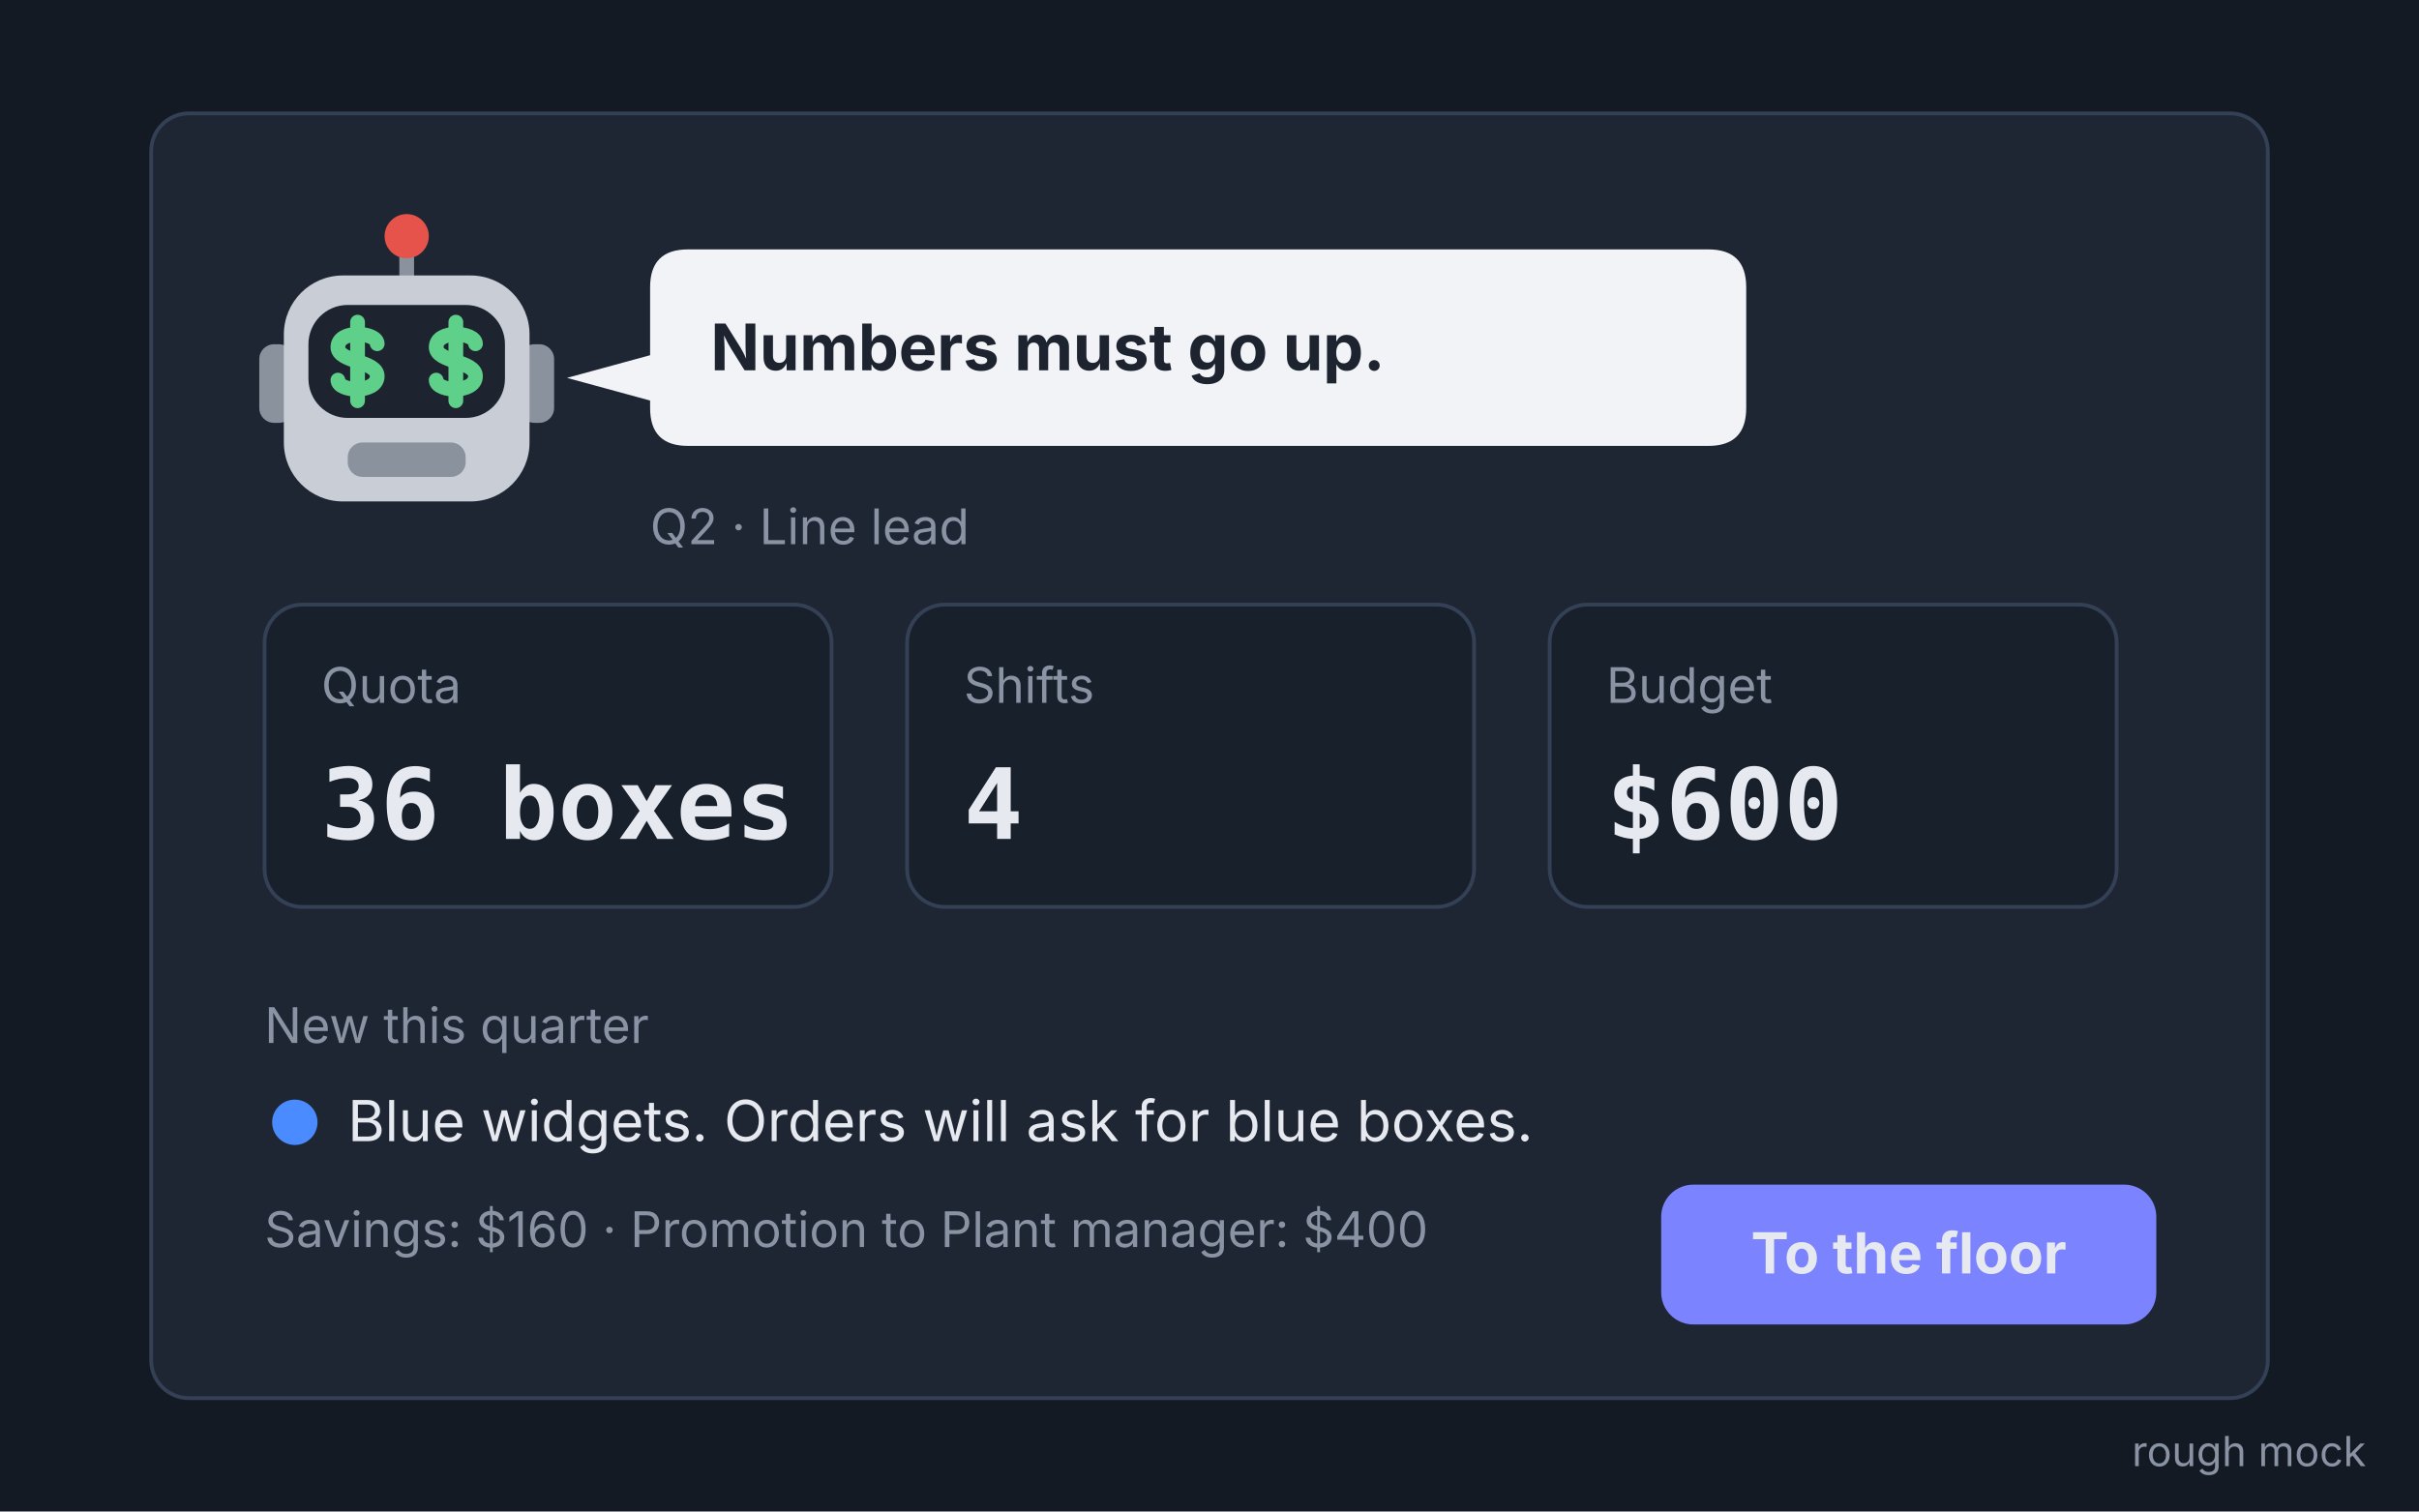
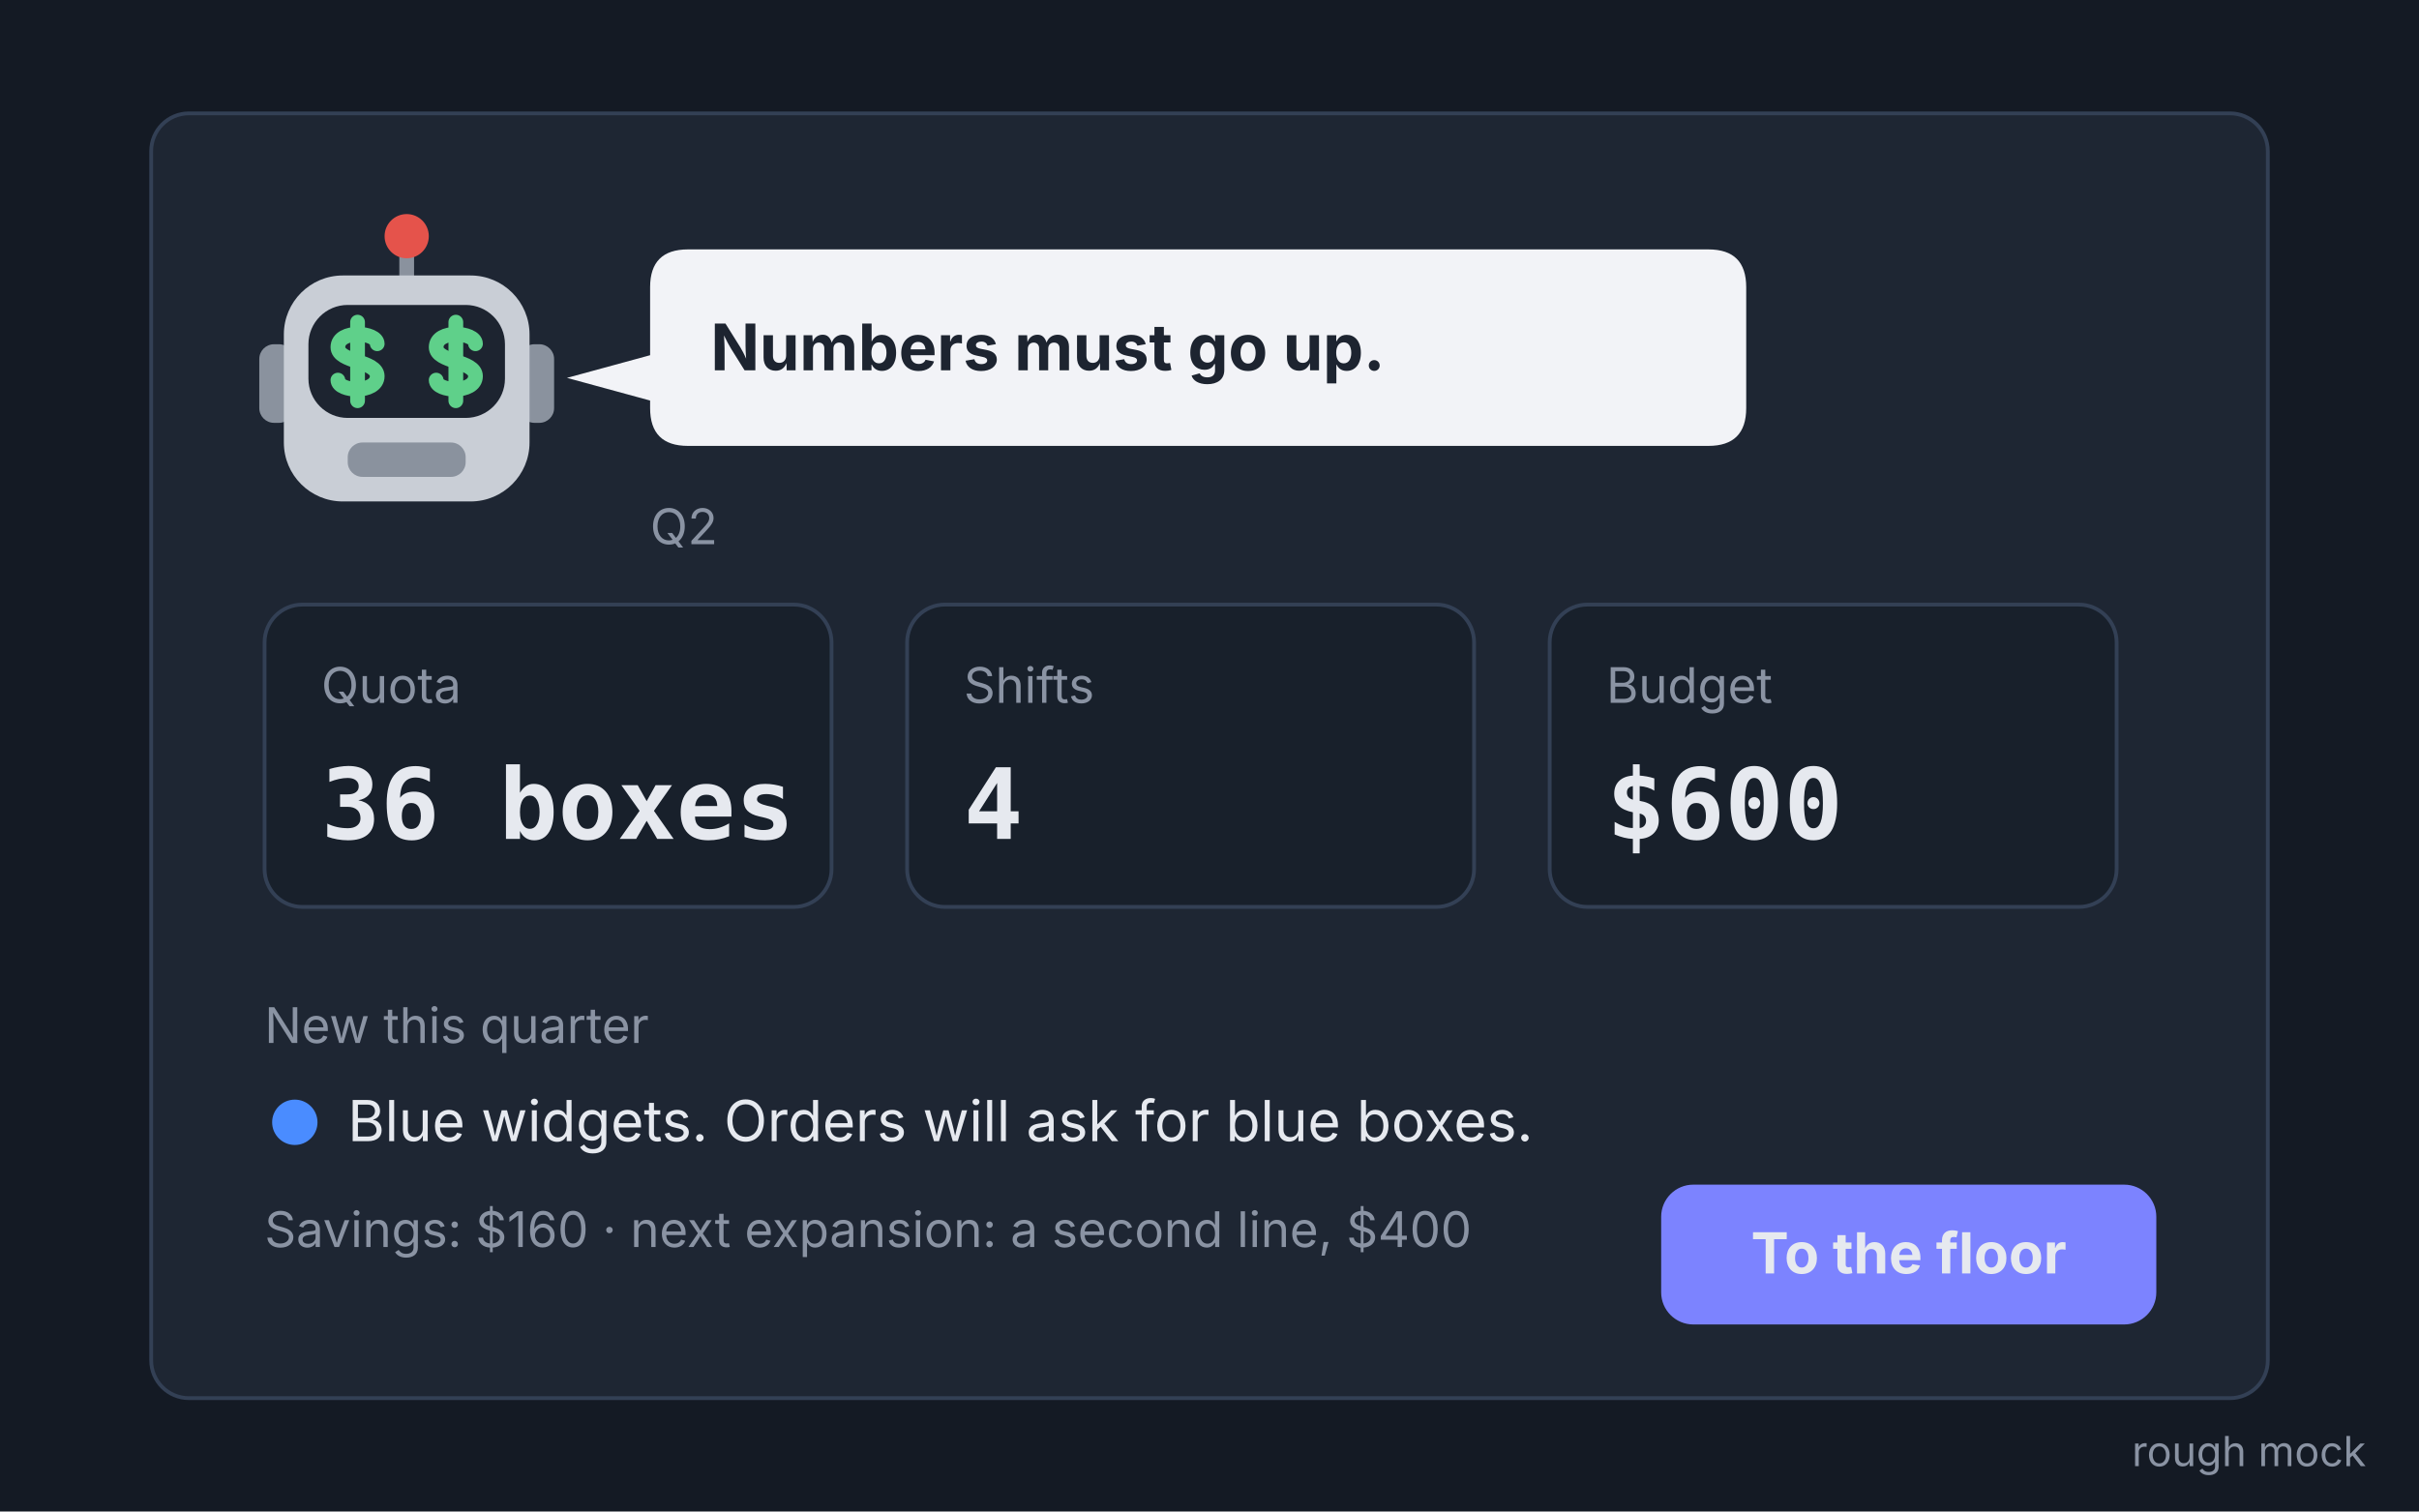
<svg xmlns="http://www.w3.org/2000/svg" viewBox="0 0 640 400" width="640" height="400">
  <rect width="640" height="400" fill="#141a24" />
  <rect x="40" y="30" width="560" height="340" rx="10" fill="#1e2633" stroke="#334055" />
  <g transform="translate(66 56) scale(1.3)">
    <line x1="32" y1="4" x2="32" y2="14" stroke="#8a929e" stroke-width="3" />
    <circle cx="32" cy="5" r="4.5" fill="#e5534b" />
    <rect x="2" y="27" width="7" height="16" rx="3" fill="#8a929e" />
    <rect x="55" y="27" width="7" height="16" rx="3" fill="#8a929e" />
    <rect x="7" y="13" width="50" height="46" rx="12" fill="#c9ced6" />
    <rect x="12" y="19" width="40" height="23" rx="8" fill="#1d2430" />
    <g transform="translate(22 30.5)" fill="none" stroke="#5fd08a" stroke-width="3" stroke-linecap="round">
      <path d="M4 -3.6C4 -6 -4 -6.6 -4 -2.9C-4 0.2 4 -0.2 4 3C4 6.6 -4 6.2 -4 3.8" />
      <path d="M0 -8V8" />
    </g>
    <g transform="translate(42 30.5)" fill="none" stroke="#5fd08a" stroke-width="3" stroke-linecap="round">
      <path d="M4 -3.6C4 -6 -4 -6.6 -4 -2.9C-4 0.2 4 -0.2 4 3C4 6.6 -4 6.2 -4 3.8" />
      <path d="M0 -8V8" />
    </g>
    <rect x="20" y="47" width="24" height="7" rx="3" fill="#8a929e" />
  </g>
-   <text x="172" y="144" font-size="13" fill="#8a93a3" font-weight="400" text-anchor="start" font-family="system-ui,-apple-system,sans-serif">Q2 · Line lead</text>
+   <text x="172" y="144" font-size="13" fill="#8a93a3" font-weight="400" text-anchor="start" font-family="system-ui,-apple-system,sans-serif">Q2</text>
  <path d="M182 66 H452 Q462 66 462 76 V108 Q462 118 452 118 H182 Q172 118 172 108 V106 L150 100 L172 94 V76 Q172 66 182 66 Z" fill="#f2f3f7" />
  <text x="188" y="98" font-size="17" fill="#1d2430" font-weight="700" text-anchor="start" font-family="system-ui,-apple-system,sans-serif">Numbers must go up.</text>
  <rect x="70" y="160" width="150" height="80" rx="10" fill="#18202b" stroke="#334055" />
  <text x="85" y="186" font-size="13" fill="#8a93a3" font-weight="400" text-anchor="start" font-family="system-ui,-apple-system,sans-serif">Quota</text>
  <text x="85" y="222" font-size="26" fill="#e6e9ef" font-weight="700" text-anchor="start" font-family="ui-monospace,Menlo,monospace">36 boxes</text>
  <rect x="240" y="160" width="150" height="80" rx="10" fill="#18202b" stroke="#334055" />
  <text x="255" y="186" font-size="13" fill="#8a93a3" font-weight="400" text-anchor="start" font-family="system-ui,-apple-system,sans-serif">Shifts</text>
  <text x="255" y="222" font-size="26" fill="#e6e9ef" font-weight="700" text-anchor="start" font-family="ui-monospace,Menlo,monospace">4</text>
  <rect x="410" y="160" width="150" height="80" rx="10" fill="#18202b" stroke="#334055" />
  <text x="425" y="186" font-size="13" fill="#8a93a3" font-weight="400" text-anchor="start" font-family="system-ui,-apple-system,sans-serif">Budget</text>
  <text x="425" y="222" font-size="26" fill="#e6e9ef" font-weight="700" text-anchor="start" font-family="ui-monospace,Menlo,monospace">$600</text>
  <text x="70" y="276" font-size="13" fill="#8a93a3" font-weight="400" text-anchor="start" font-family="system-ui,-apple-system,sans-serif">New this quarter</text>
  <circle cx="78" cy="297" r="6" fill="#4a8cff" />
  <text x="92" y="302" font-size="15" fill="#e6e9ef" font-weight="400" text-anchor="start" font-family="system-ui,-apple-system,sans-serif">Blue widgets. Orders will ask for blue boxes.</text>
-   <text x="70" y="330" font-size="13" fill="#8a93a3" font-weight="400" text-anchor="start" font-family="system-ui,-apple-system,sans-serif">Savings: $160 · Promotion to Plant manager: $400</text>
+   <text x="70" y="330" font-size="13" fill="#8a93a3" font-weight="400" text-anchor="start" font-family="system-ui,-apple-system,sans-serif">Savings: $160 · next expansion: a second line, $400</text>
  <rect x="440" y="314" width="130" height="36" rx="8" fill="#7c83ff" stroke="#7c83ff" />
  <text x="505" y="337" font-size="15" fill="#e6e9ef" font-weight="700" text-anchor="middle" font-family="system-ui,-apple-system,sans-serif">To the floor</text>
  <text x="626" y="388" font-size="11" fill="#8a93a3" font-weight="400" text-anchor="end" font-family="system-ui,-apple-system,sans-serif">rough mock</text>
</svg>
